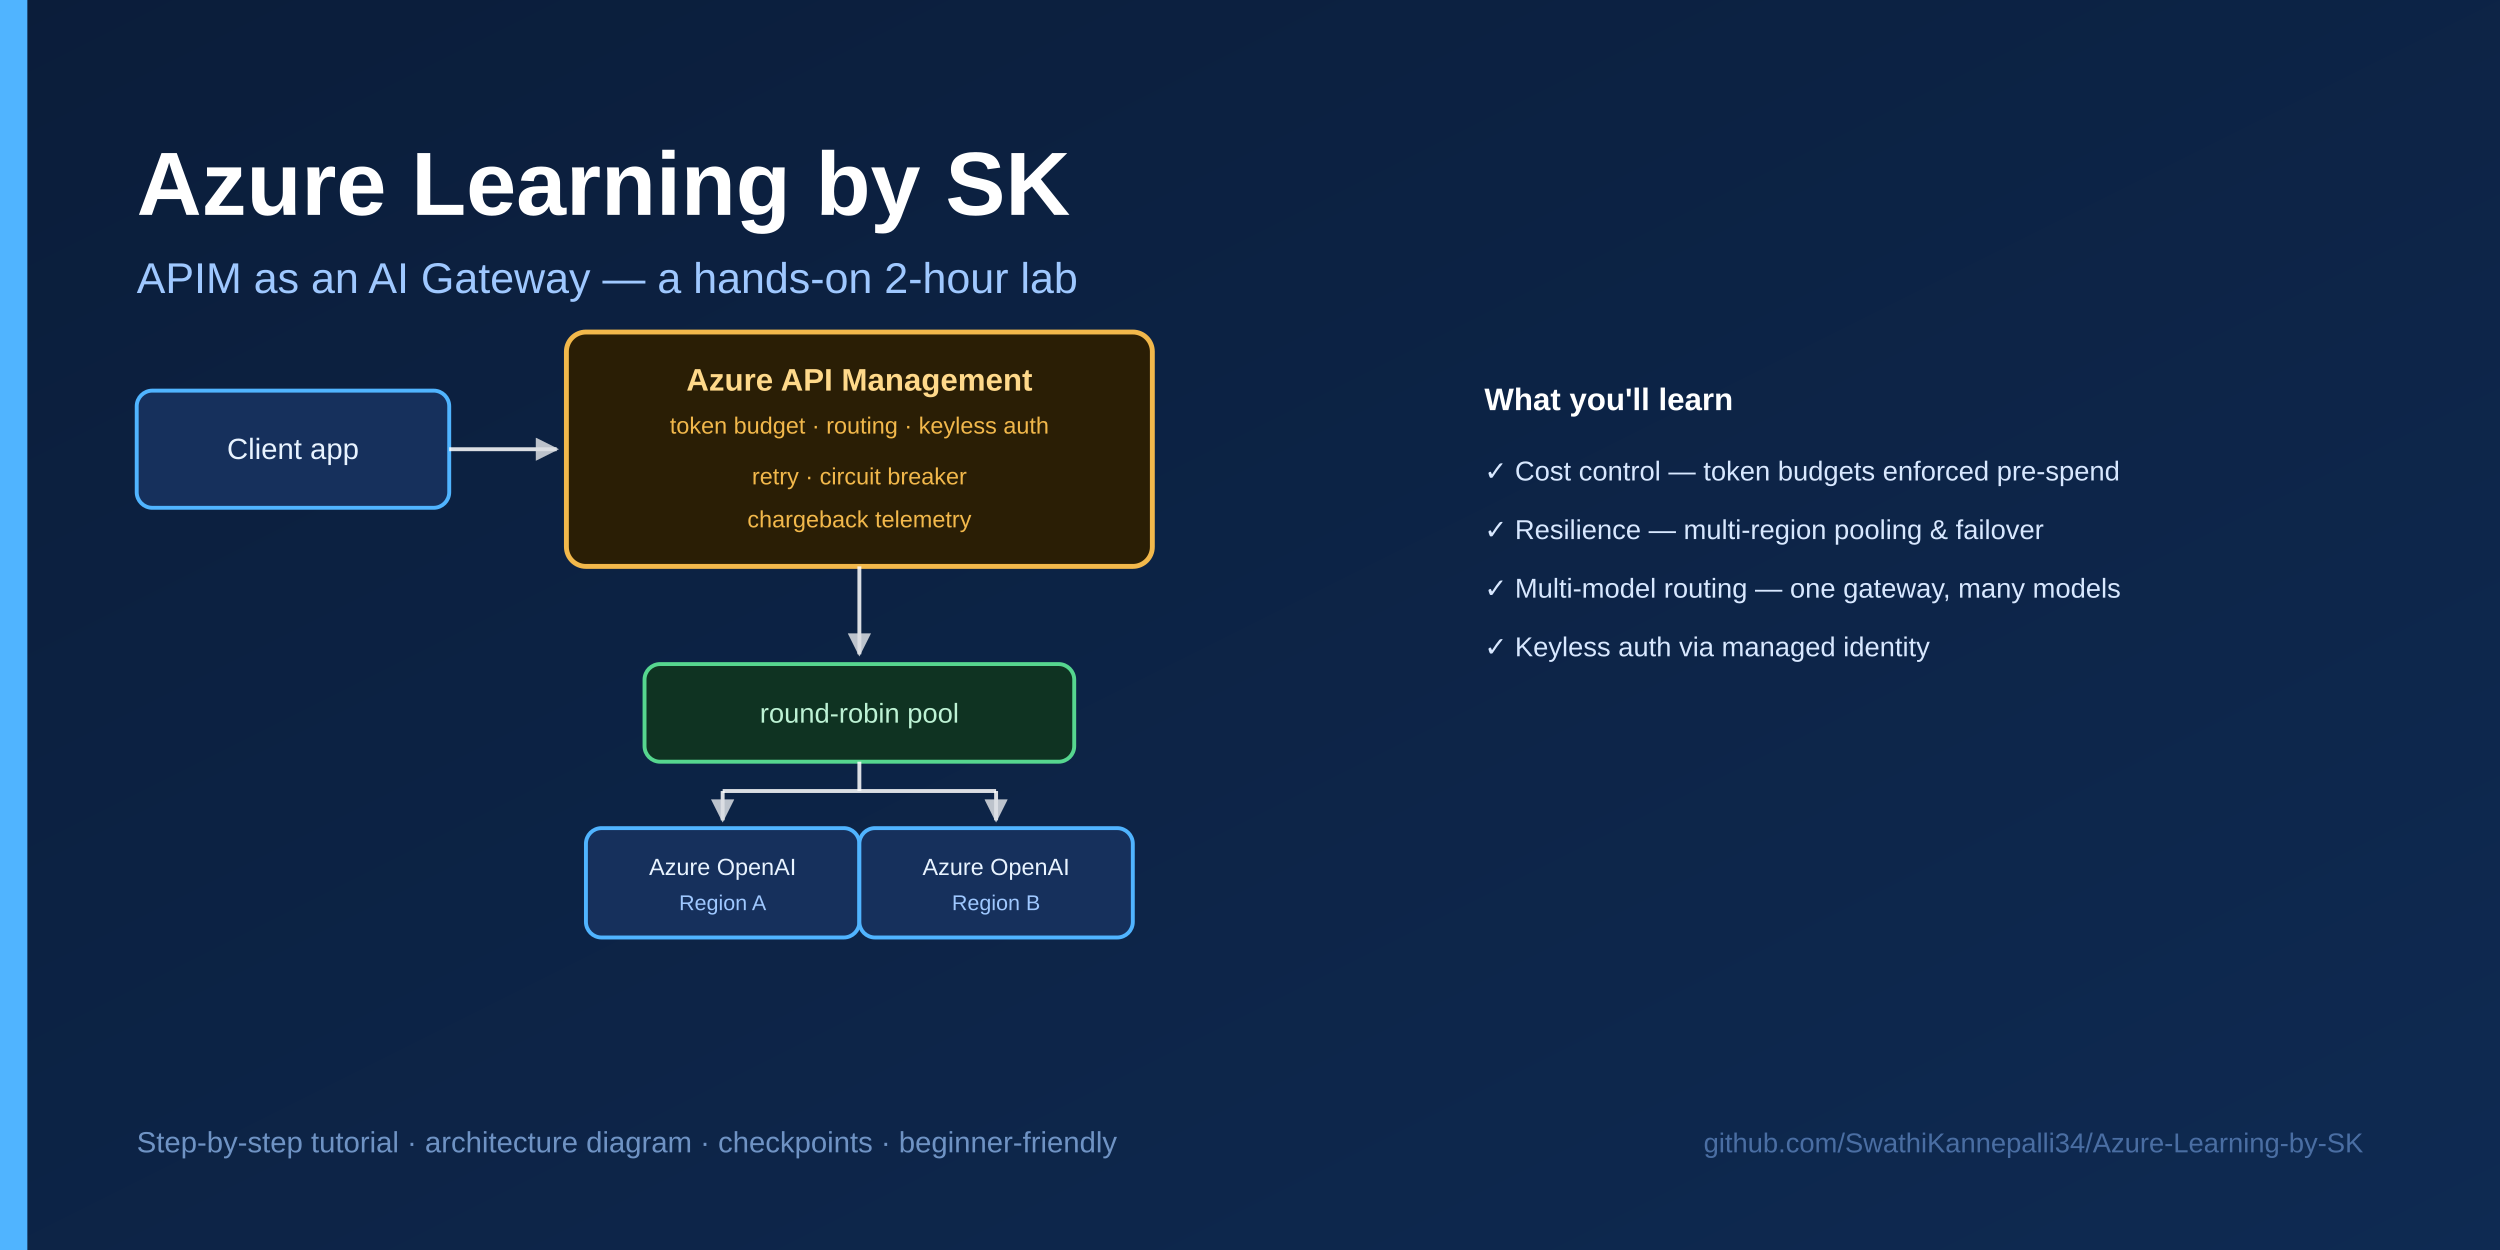
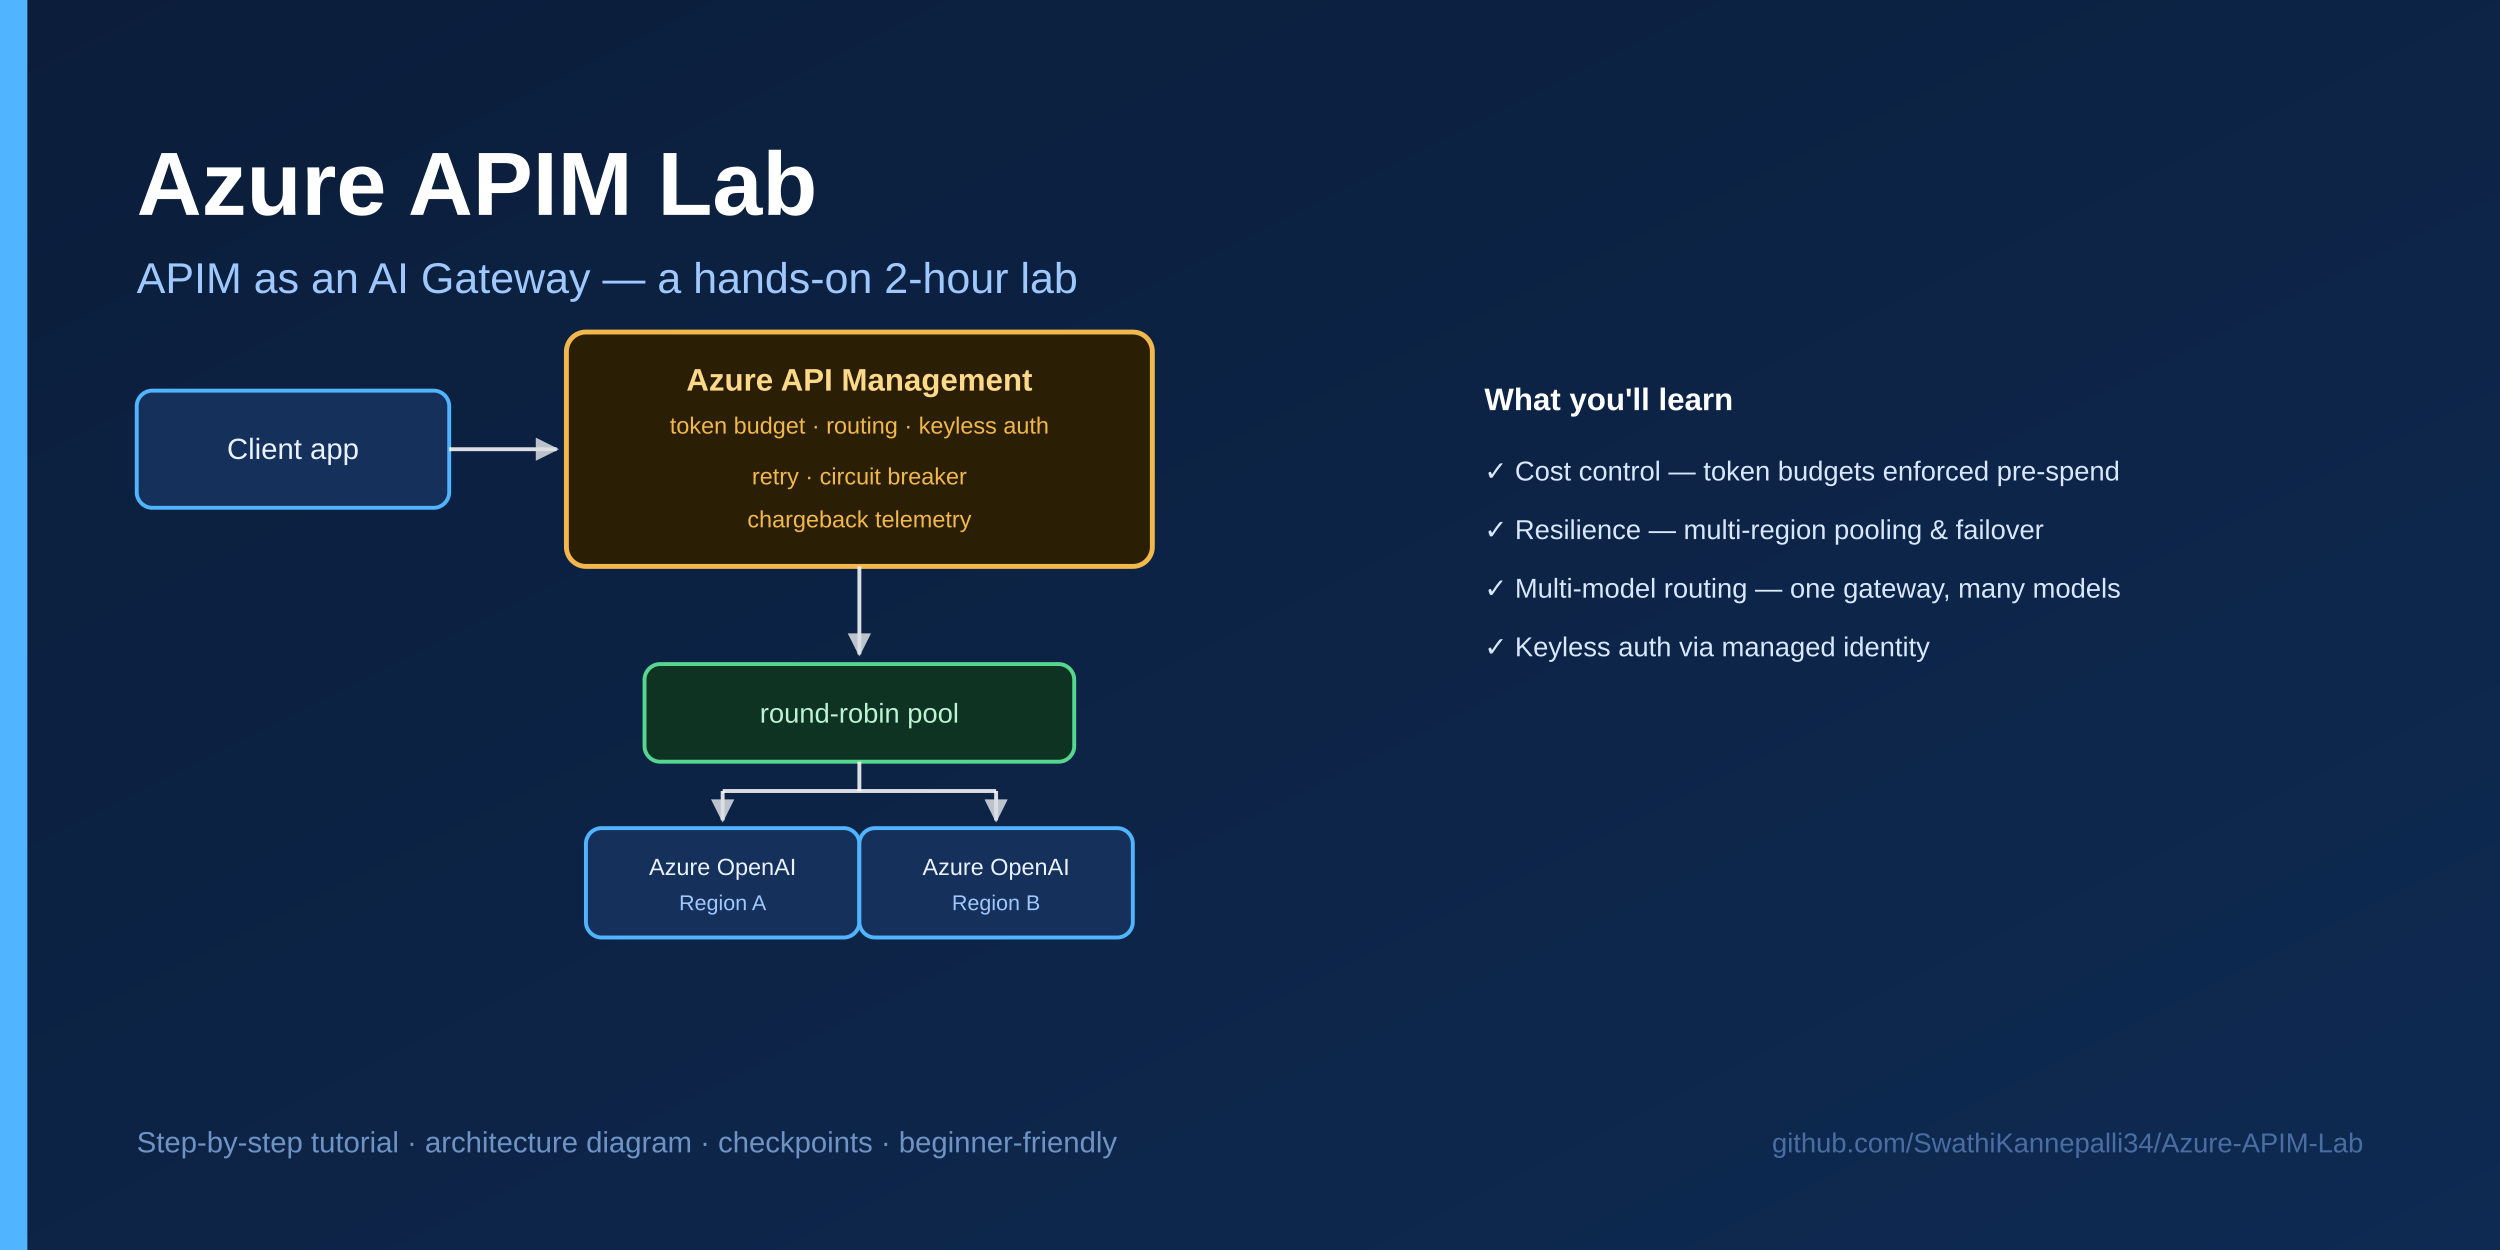
<svg xmlns="http://www.w3.org/2000/svg" viewBox="0 0 1280 640" font-family="Segoe UI, Arial, sans-serif">
  <defs>
    <linearGradient id="bg" x1="0" y1="0" x2="1" y2="1">
      <stop offset="0%" stop-color="#0b1d3a" />
      <stop offset="100%" stop-color="#0e2a52" />
    </linearGradient>
    <marker id="arrow2" viewBox="0 0 10 10" refX="9" refY="5" markerWidth="6" markerHeight="6" orient="auto-start-reverse">
      <path d="M0,0 L10,5 L0,10 z" fill="#ffffff" opacity="0.85" />
    </marker>
  </defs>
  <rect width="1280" height="640" fill="url(#bg)" />
  <rect x="0" y="0" width="14" height="640" fill="#50b4ff" />
-   <text x="70" y="110" font-size="46" font-weight="800" fill="#ffffff">Azure Learning by SK</text>
+   <text x="70" y="110" font-size="46" font-weight="800" fill="#ffffff">Azure APIM Lab</text>
  <text x="70" y="150" font-size="22" font-weight="400" fill="#9fc8ff">APIM as an AI Gateway — a hands-on 2-hour lab</text>
  <g transform="translate(70,200)">
    <rect x="0" y="0" width="160" height="60" rx="8" fill="#16305c" stroke="#50b4ff" stroke-width="2" />
    <text x="80" y="35" text-anchor="middle" font-size="15" fill="#e8f3ff">Client app</text>
    <line x1="160" y1="30" x2="215" y2="30" stroke="#ffffff" stroke-width="2" opacity="0.85" marker-end="url(#arrow2)" />
    <rect x="220" y="-30" width="300" height="120" rx="10" fill="#2a1e05" stroke="#f2b84b" stroke-width="2.5" />
    <text x="370" y="0" text-anchor="middle" font-size="16" font-weight="700" fill="#ffd98a">Azure API Management</text>
    <text x="370" y="22" text-anchor="middle" font-size="12" fill="#f2b84b">token budget · routing · keyless auth</text>
    <text x="370" y="48" text-anchor="middle" font-size="12" fill="#f2b84b">retry · circuit breaker</text>
    <text x="370" y="70" text-anchor="middle" font-size="12" fill="#f2b84b">chargeback telemetry</text>
    <line x1="370" y1="90" x2="370" y2="135" stroke="#ffffff" stroke-width="2" opacity="0.85" marker-end="url(#arrow2)" />
    <rect x="260" y="140" width="220" height="50" rx="8" fill="#0f3322" stroke="#56d68f" stroke-width="2" />
    <text x="370" y="170" text-anchor="middle" font-size="14" fill="#bdf2d4">round-robin pool</text>
    <line x1="370" y1="190" x2="370" y2="205" stroke="#ffffff" stroke-width="2" opacity="0.85" />
    <line x1="300" y1="205" x2="440" y2="205" stroke="#ffffff" stroke-width="2" opacity="0.85" />
    <line x1="300" y1="205" x2="300" y2="220" stroke="#ffffff" stroke-width="2" opacity="0.85" marker-end="url(#arrow2)" />
    <line x1="440" y1="205" x2="440" y2="220" stroke="#ffffff" stroke-width="2" opacity="0.85" marker-end="url(#arrow2)" />
    <rect x="230" y="224" width="140" height="56" rx="8" fill="#16305c" stroke="#50b4ff" stroke-width="2" />
    <text x="300" y="248" text-anchor="middle" font-size="12" fill="#e8f3ff">Azure OpenAI</text>
    <text x="300" y="266" text-anchor="middle" font-size="11" fill="#9fc8ff">Region A</text>
    <rect x="370" y="224" width="140" height="56" rx="8" fill="#16305c" stroke="#50b4ff" stroke-width="2" />
    <text x="440" y="248" text-anchor="middle" font-size="12" fill="#e8f3ff">Azure OpenAI</text>
    <text x="440" y="266" text-anchor="middle" font-size="11" fill="#9fc8ff">Region B</text>
  </g>
  <g transform="translate(760,210)">
    <text x="0" y="0" font-size="16" font-weight="700" fill="#ffffff">What you'll learn</text>
    <text x="0" y="36" font-size="14" fill="#d8e8ff">✓ Cost control — token budgets enforced pre-spend</text>
    <text x="0" y="66" font-size="14" fill="#d8e8ff">✓ Resilience — multi-region pooling &amp; failover</text>
    <text x="0" y="96" font-size="14" fill="#d8e8ff">✓ Multi-model routing — one gateway, many models</text>
    <text x="0" y="126" font-size="14" fill="#d8e8ff">✓ Keyless auth via managed identity</text>
  </g>
  <text x="70" y="590" font-size="15" fill="#6f93c4">Step-by-step tutorial · architecture diagram · checkpoints · beginner-friendly</text>
-   <text x="1210" y="590" text-anchor="end" font-size="14" fill="#4a6ea3">github.com/SwathiKannepalli34/Azure-Learning-by-SK</text>
+   <text x="1210" y="590" text-anchor="end" font-size="14" fill="#4a6ea3">github.com/SwathiKannepalli34/Azure-APIM-Lab</text>
</svg>
